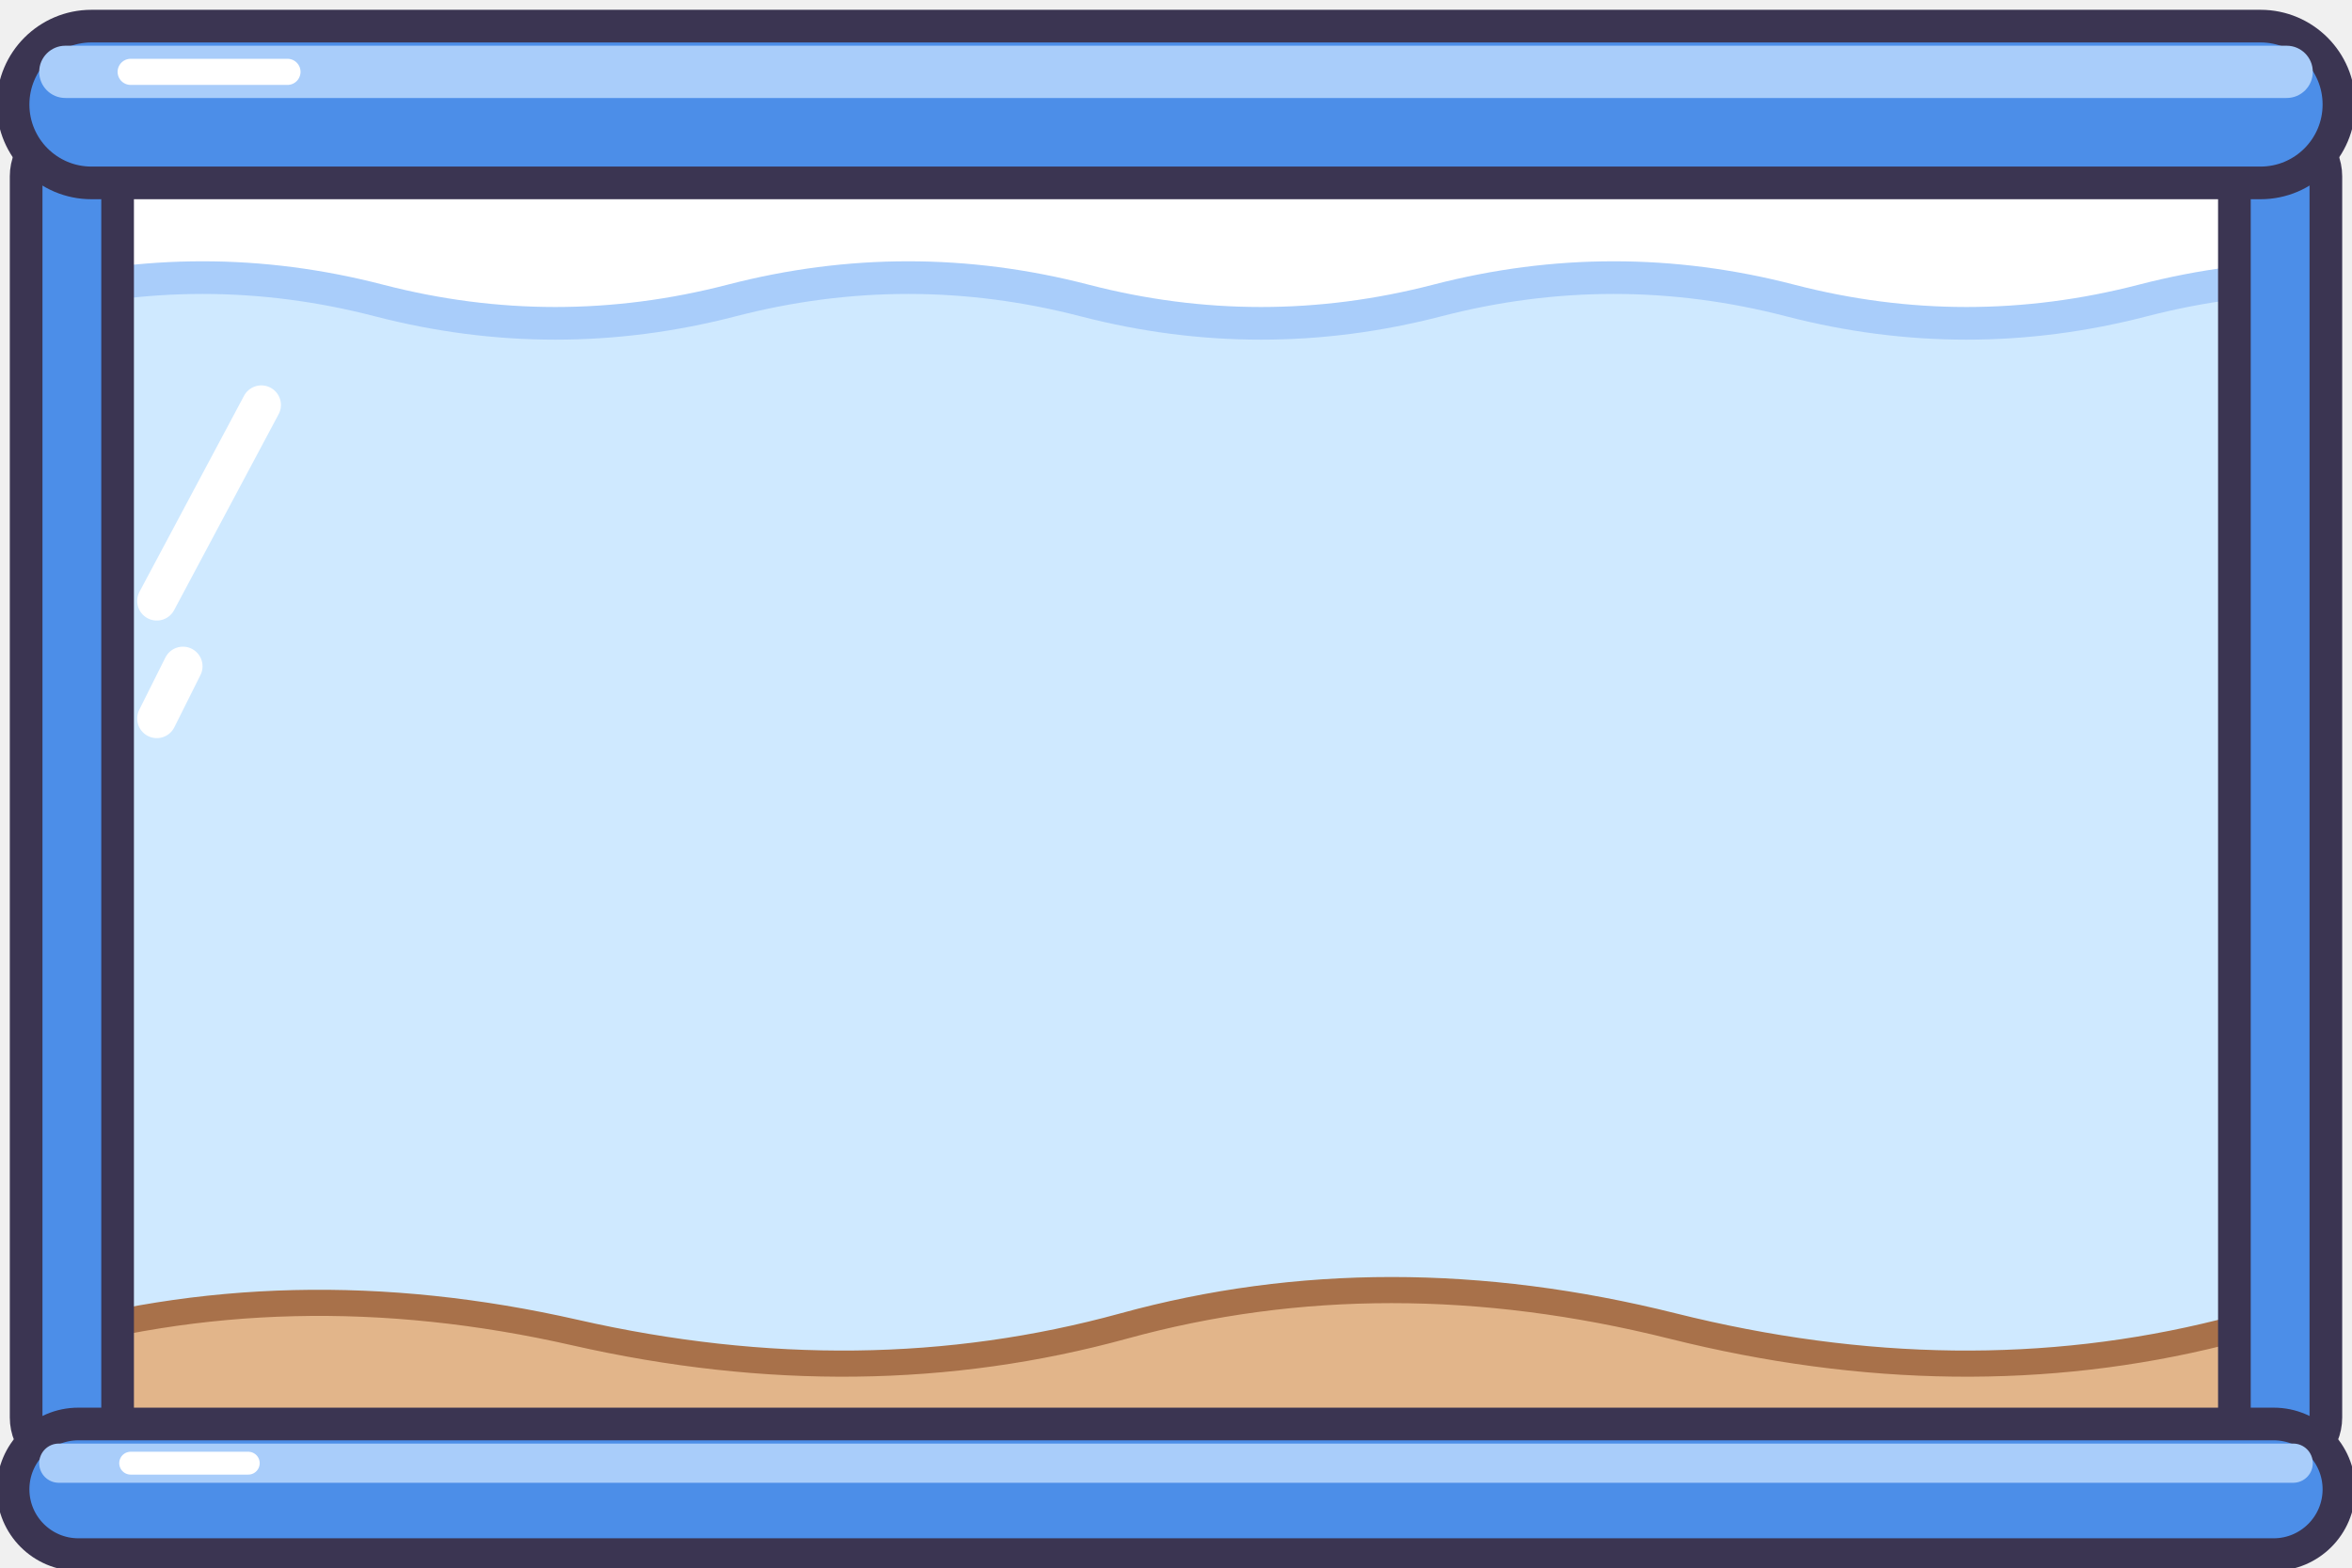
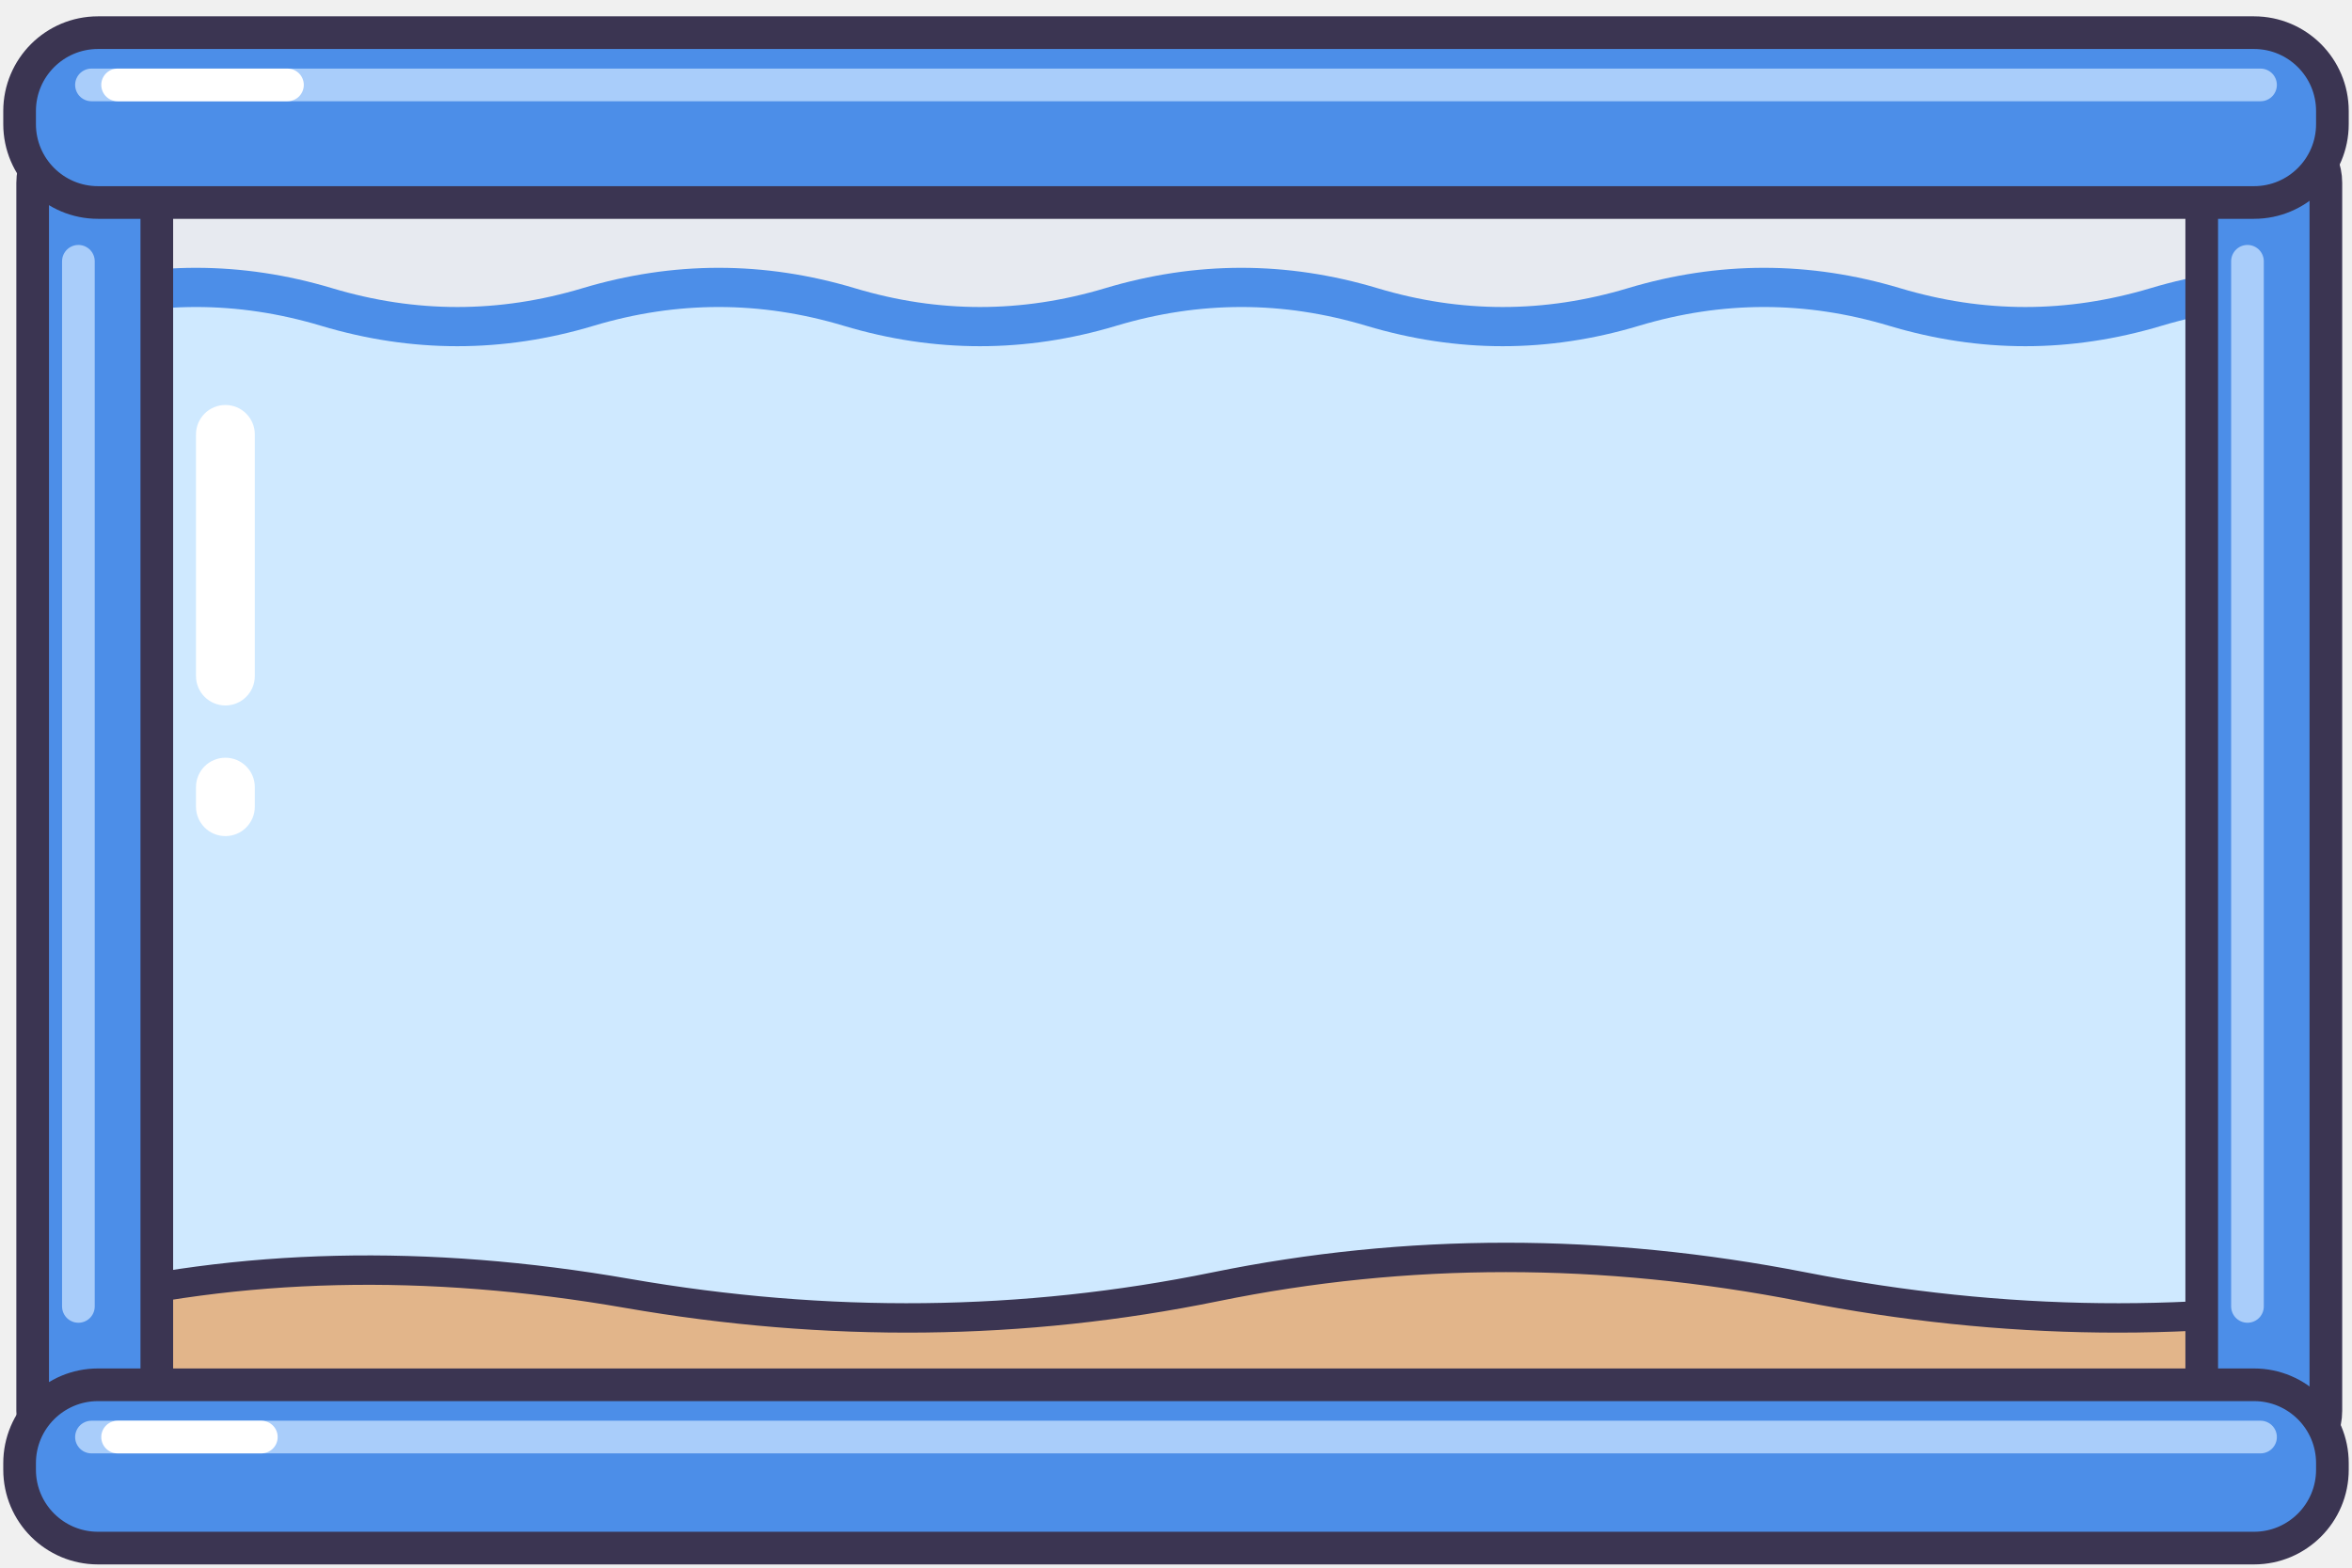
<svg xmlns="http://www.w3.org/2000/svg" viewBox="0 0 360 240">
  <defs>
-     <clipPath id="glass">
-       <rect x="10" y="18" width="340" height="206" rx="20" />
+     <clipPath id="tnkGlass">
+       <rect x="20" y="24" width="320" height="196" />
    </clipPath>
  </defs>
-   <g id="back">
-     <rect x="10" y="18" width="340" height="206" rx="20" fill="#ffffff" />
-     <g clip-path="url(#glass)">
-       <path d="M4 46 Q31 39 58 46 T112 46 T166 46 T220 46 T274 46 T328 46 T382 46 V232 H4 Z" fill="#cfe9ff" />
-       <path d="M4 46 Q31 39 58 46 T112 46 T166 46 T220 46 T274 46 T328 46 T382 46" fill="none" stroke="#a9cdfa" stroke-width="5" stroke-linecap="round" stroke-linejoin="round" />
-       <path d="M4 206 Q44 194 88 204 T172 203 T256 203 T340 204 T424 204 V232 H4 Z" fill="#e2b58a" />
-       <path d="M4 206 Q44 194 88 204 T172 203 T256 203 T340 204 T424 204" fill="none" stroke="#a8714a" stroke-width="4" stroke-linecap="round" stroke-linejoin="round" />
+   <g id="back" stroke="#3b3552" stroke-width="5" stroke-linejoin="round" stroke-linecap="round">
+     <rect x="20" y="24" width="320" height="196" fill="#e7eaf0" stroke="none" />
+     <g clip-path="url(#tnkGlass)">
+       <path d="M10 47 Q30 41 50 47 T90 47 T130 47 T170 47 T210 47 T250 47 T290 47 T330 47 T370 47 V230 H10 Z" fill="#cfe9ff" stroke="#4c8ee8" stroke-width="6" />
+       <path d="M10 200 Q50 190 96 198 T186 197 T276 197 T366 198 V230 H10 Z" fill="#e2b58a" stroke-width="4.5" />
    </g>
-     <line x1="24" y1="92" x2="40" y2="62" stroke="#ffffff" stroke-width="6" stroke-linecap="round" />
-     <line x1="24" y1="110" x2="28" y2="102" stroke="#ffffff" stroke-width="6" stroke-linecap="round" />
-     <rect x="10" y="18" width="340" height="206" rx="20" fill="none" stroke="#3b3552" stroke-width="5" stroke-linejoin="round" />
-     <rect x="4" y="20" width="14" height="204" rx="7" fill="#4c8ee8" stroke="#3b3552" stroke-width="5" stroke-linejoin="round" />
-     <rect x="342" y="20" width="14" height="204" rx="7" fill="#4c8ee8" stroke="#3b3552" stroke-width="5" stroke-linejoin="round" />
-     <rect x="2" y="4" width="356" height="24" rx="12" fill="#4c8ee8" stroke="#3b3552" stroke-width="5" stroke-linejoin="round" />
-     <rect x="6" y="7" width="348" height="8" rx="4" fill="#a9cdfa" />
-     <line x1="20" y1="11" x2="44" y2="11" stroke="#ffffff" stroke-width="4" stroke-linecap="round" />
+     <rect x="30" y="62" width="9" height="46" rx="4.5" fill="#ffffff" stroke="none" />
+     <rect x="30" y="116" width="9" height="12" rx="4.5" fill="#ffffff" stroke="none" />
+     <rect x="5" y="20" width="19" height="204" rx="8" fill="#4c8ee8" />
+     <rect x="337" y="20" width="19" height="204" rx="8" fill="#4c8ee8" />
+     <path d="M12 40 V200 M344 40 V200" stroke="#a9cdfa" stroke-width="5" fill="none" />
+     <rect x="3" y="5" width="354" height="26" rx="12" fill="#4c8ee8" />
+     <path d="M14 13 H346" stroke="#a9cdfa" stroke-width="5" fill="none" />
+     <path d="M18 13 H44" stroke="#ffffff" stroke-width="5" fill="none" />
  </g>
-   <g id="front">
-     <rect x="2" y="218" width="356" height="20" rx="10" fill="#4c8ee8" stroke="#3b3552" stroke-width="5" stroke-linejoin="round" />
-     <rect x="6" y="221" width="348" height="6" rx="3" fill="#a9cdfa" />
-     <line x1="20" y1="224" x2="38" y2="224" stroke="#ffffff" stroke-width="3.5" stroke-linecap="round" />
+   <g id="front" stroke="#3b3552" stroke-width="5" stroke-linejoin="round" stroke-linecap="round">
+     <rect x="3" y="212" width="354" height="25" rx="12" fill="#4c8ee8" />
+     <path d="M14 220 H346" stroke="#a9cdfa" stroke-width="5" fill="none" />
+     <path d="M18 220 H40" stroke="#ffffff" stroke-width="5" fill="none" />
  </g>
</svg>
